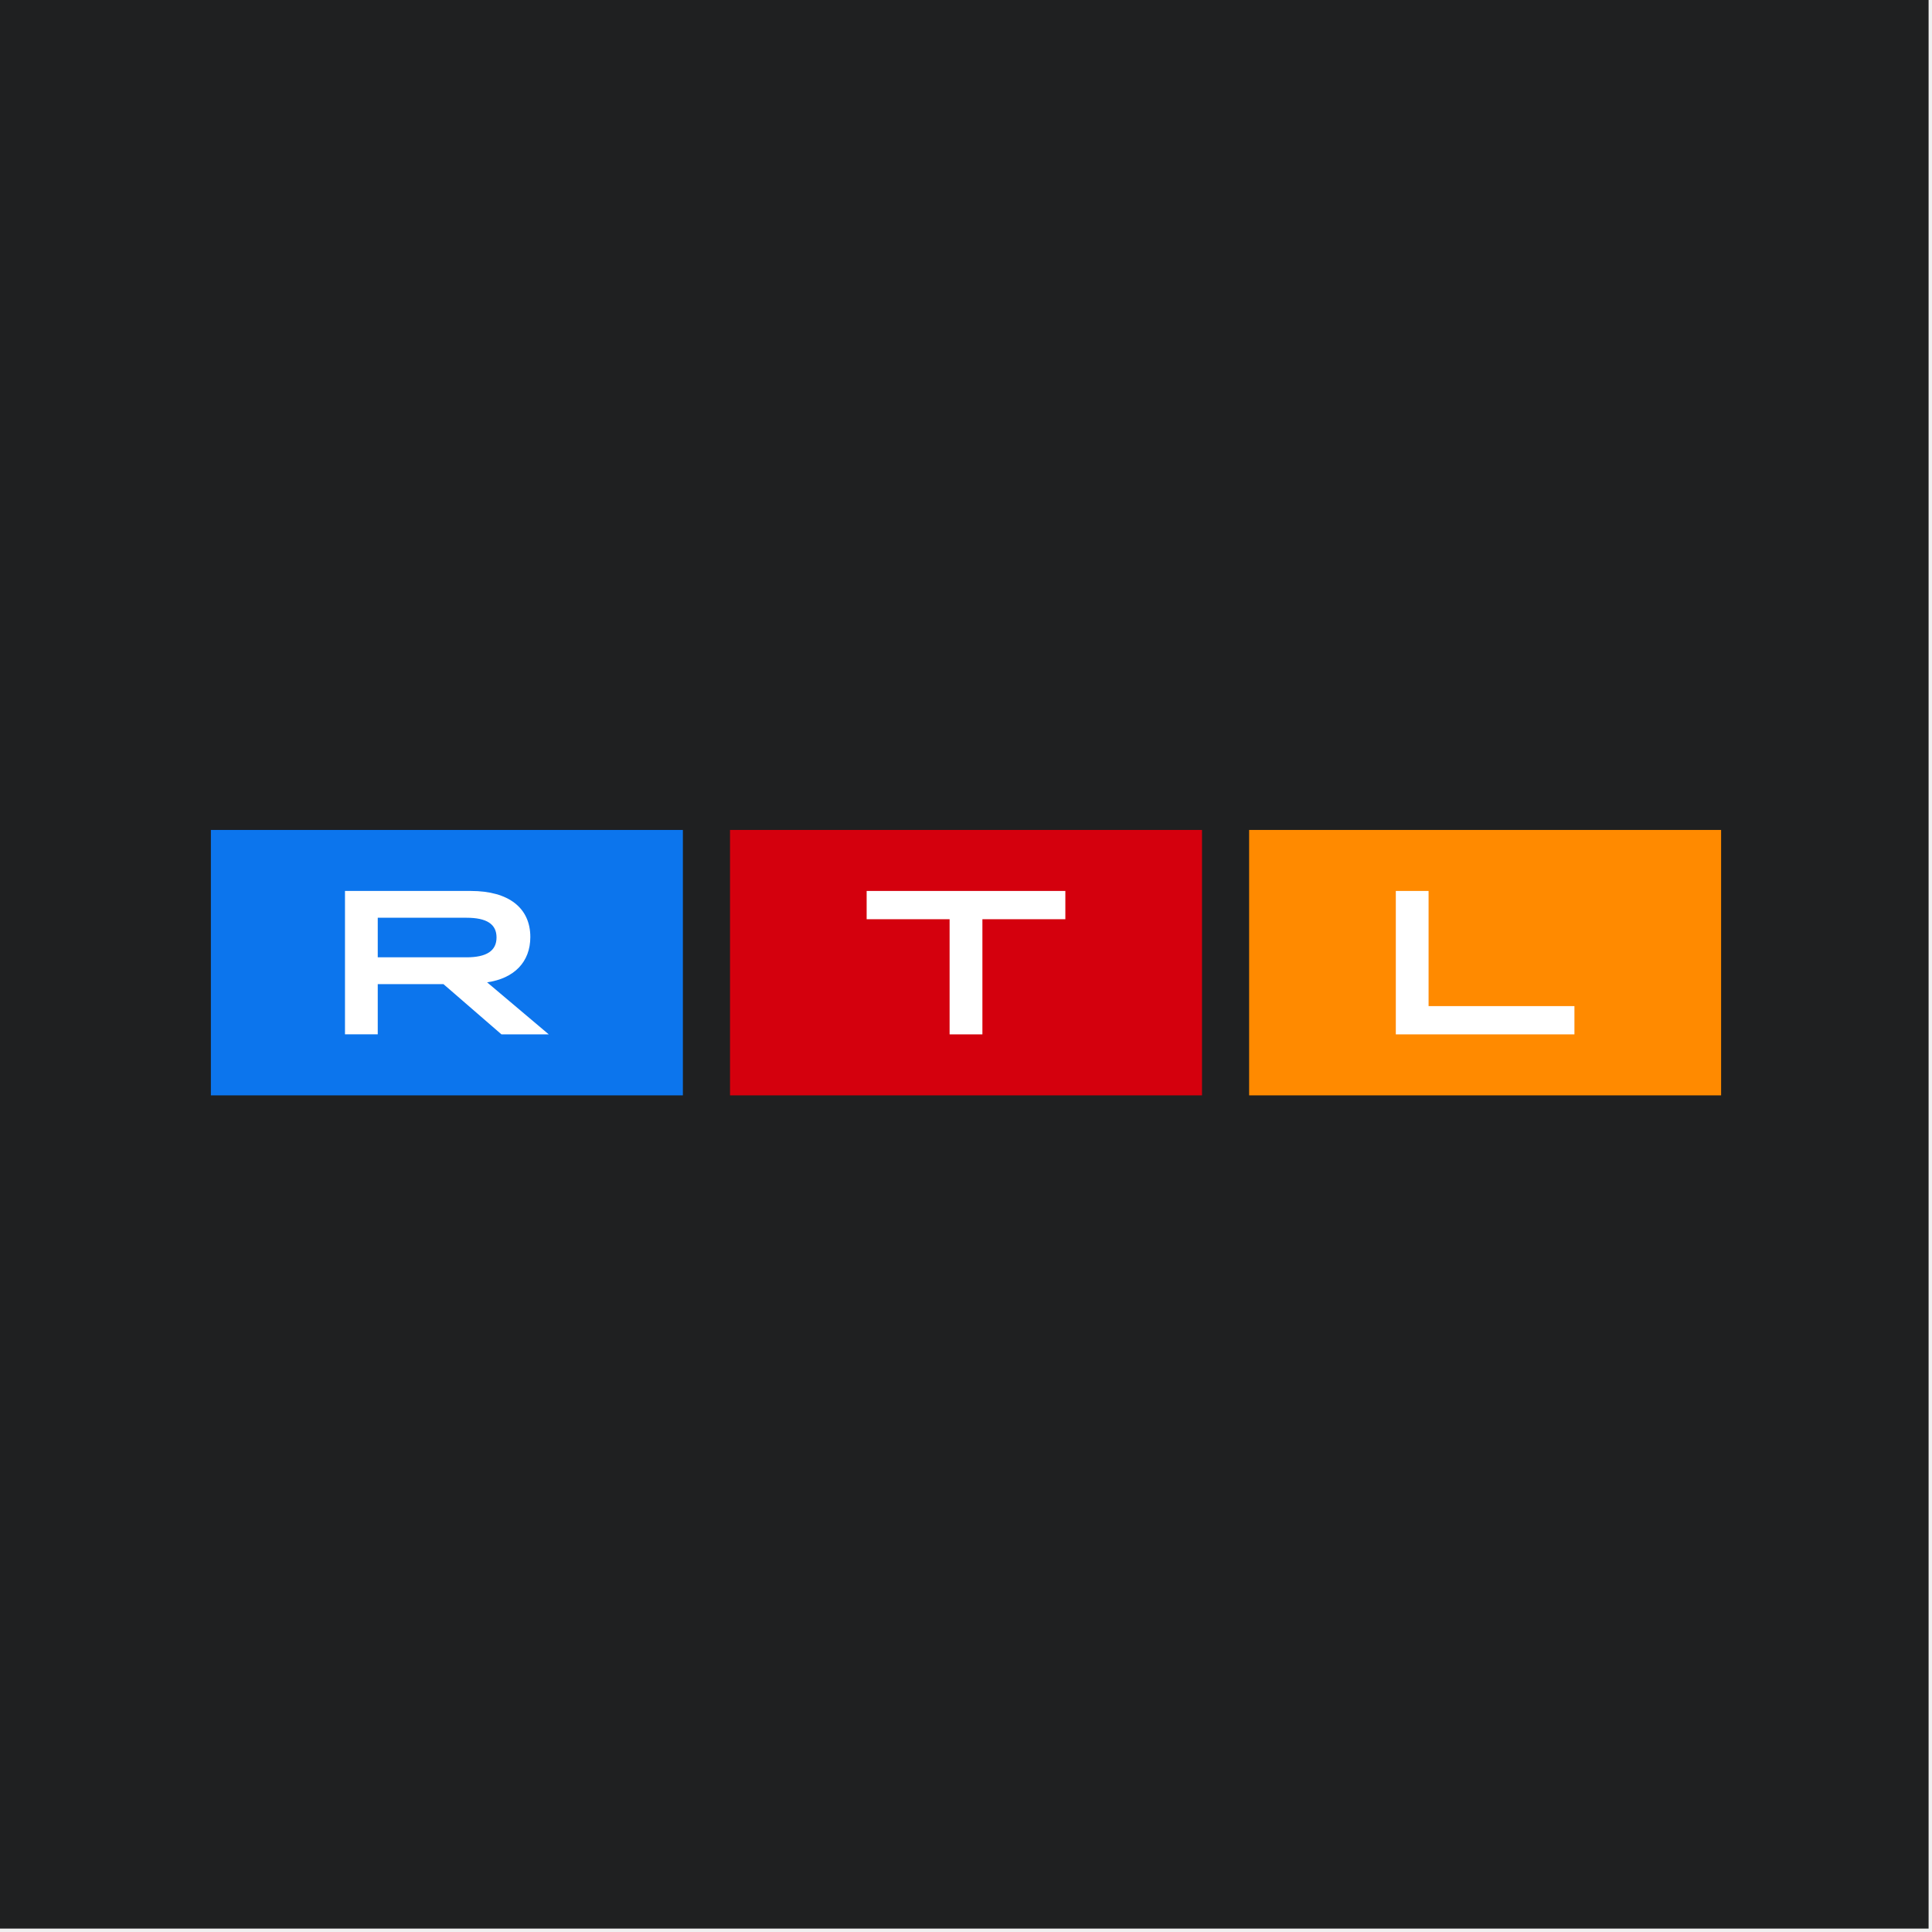
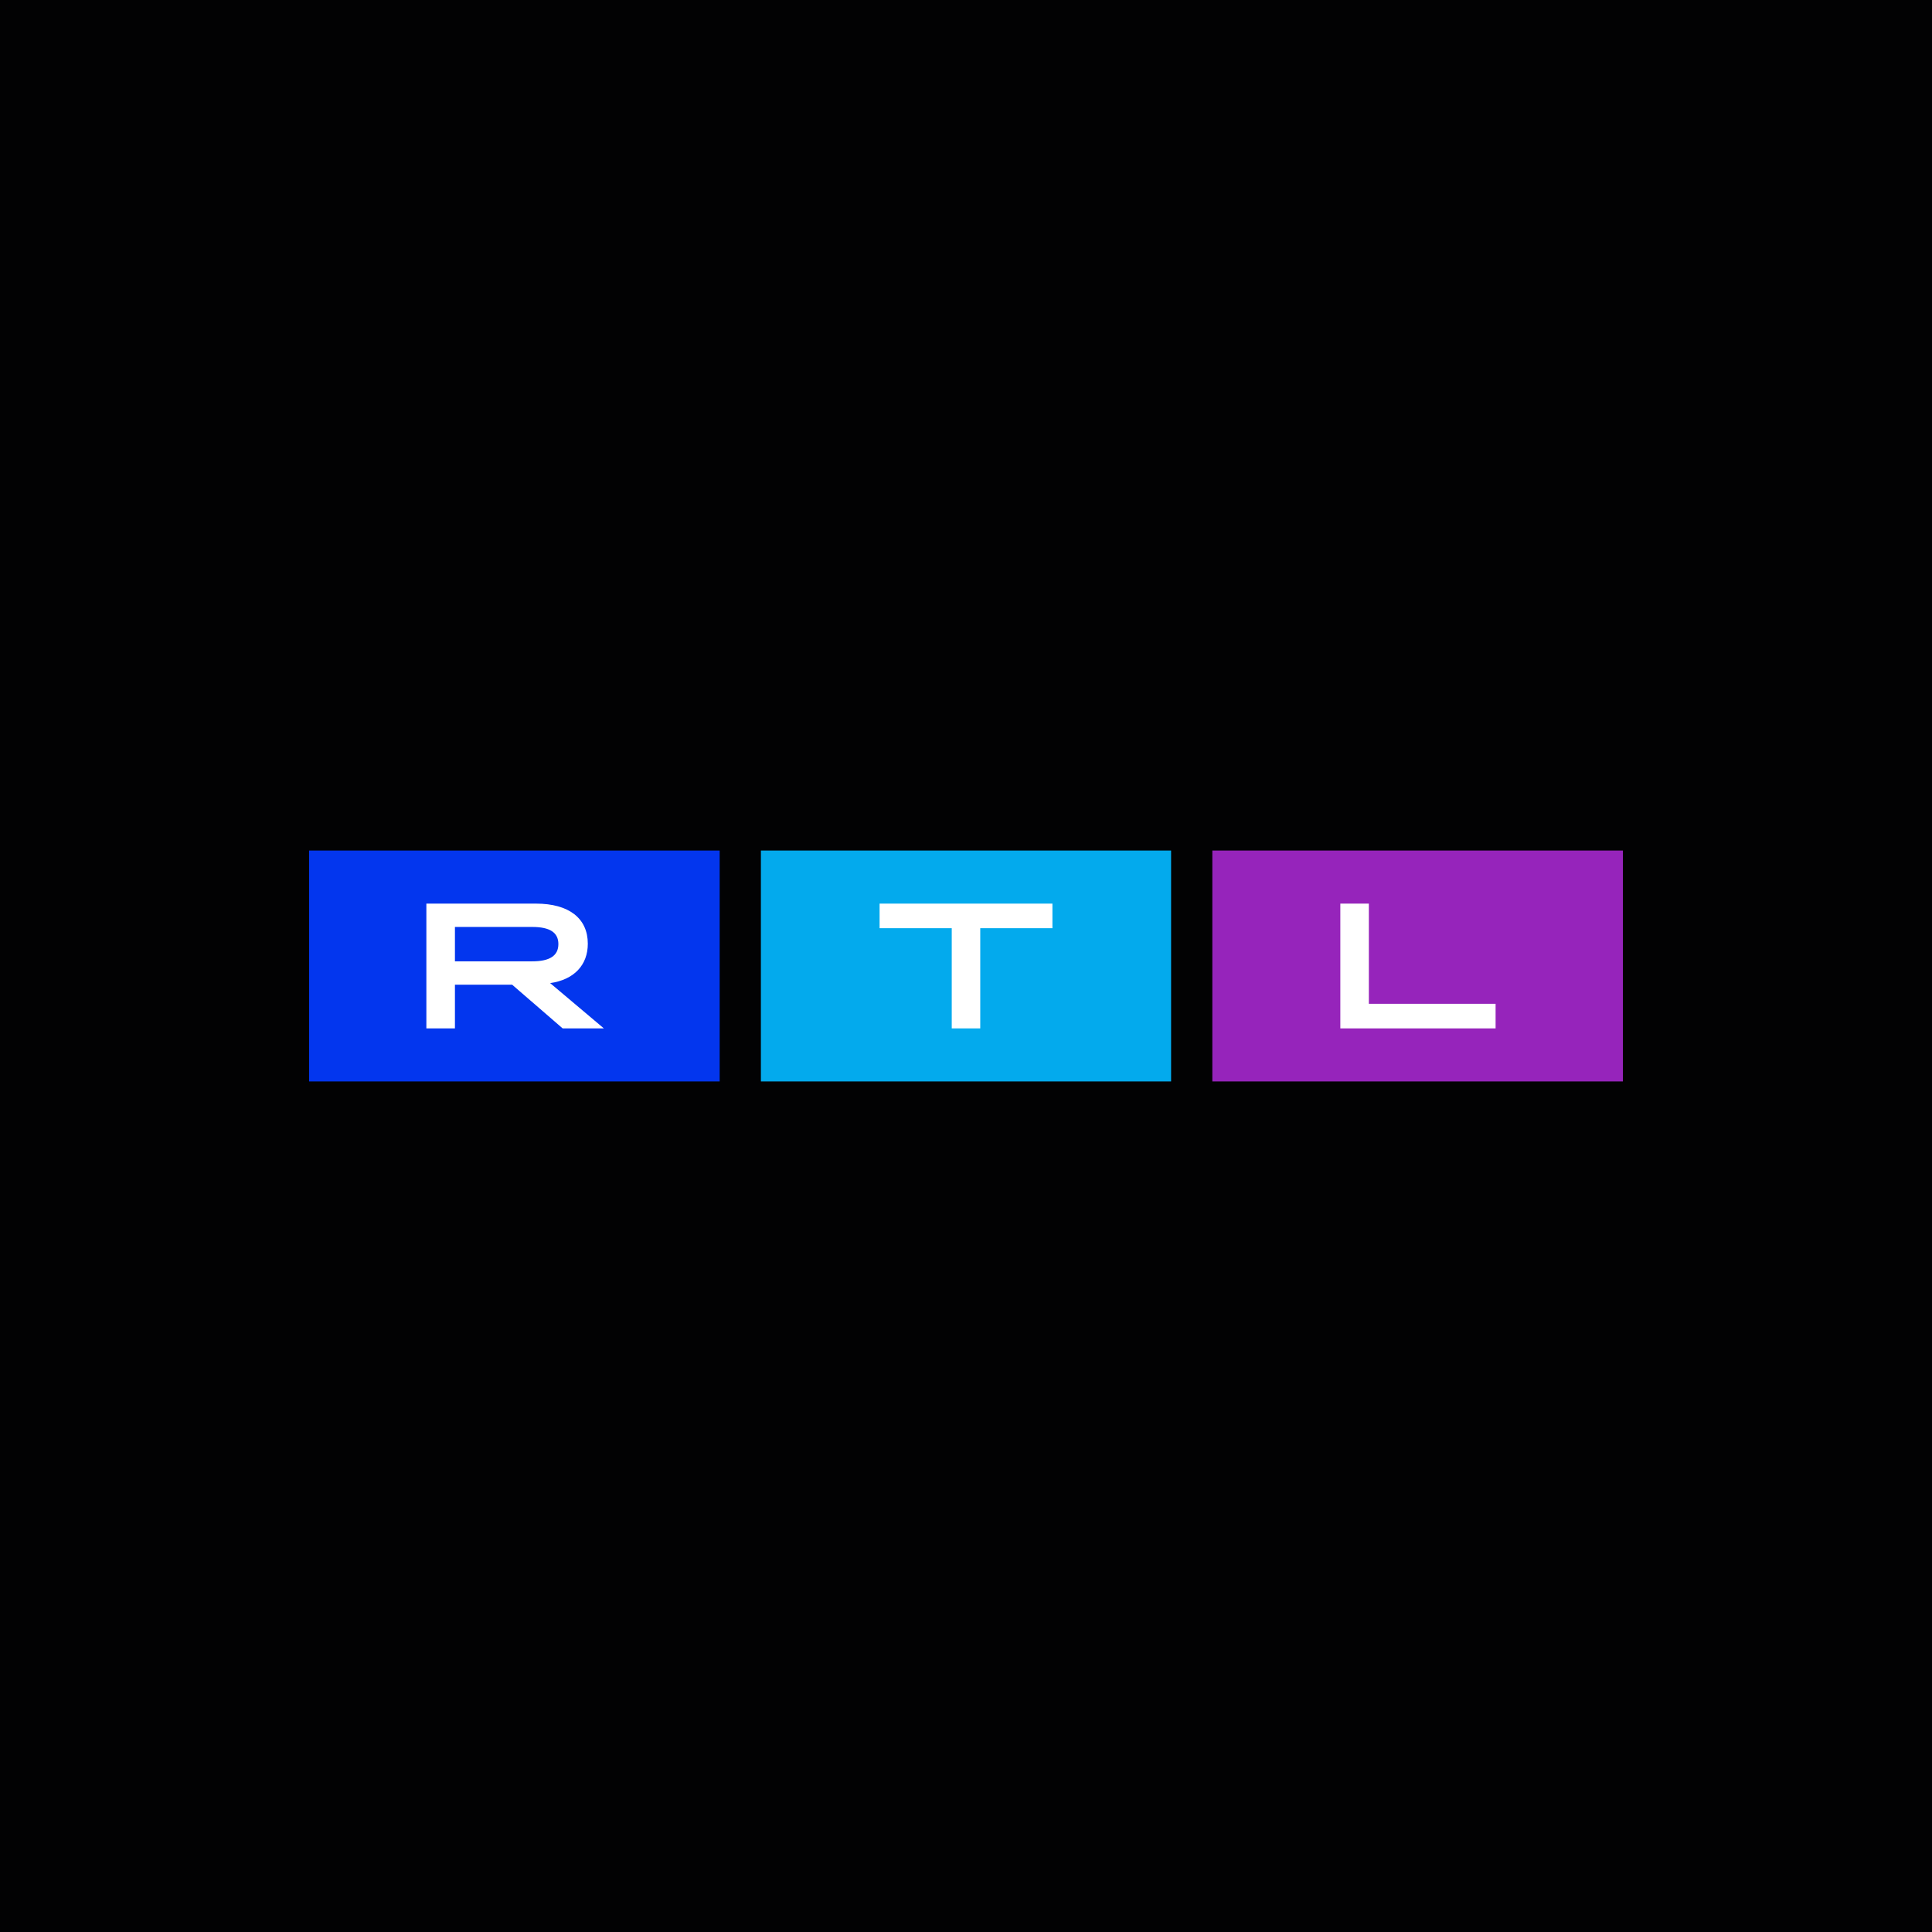
- <svg xmlns="http://www.w3.org/2000/svg" width="284" height="284" viewBox="0 0 284 284" fill="none">
-   <rect width="283.5" height="283.5" fill="#1F2021" />
-   <path d="M253 122H183.619V161.018H253V122Z" fill="#FF8A00" />
-   <path d="M205.182 130.968H209.998V147.895H231.438V152.05H205.182V130.968Z" fill="white" />
-   <path d="M176.693 122H107.312V161.018H176.693V122Z" fill="#D4000D" />
-   <path d="M139.589 135.124H127.396V130.968H156.604V135.124H144.411V152.05H139.589V135.124Z" fill="white" />
-   <path d="M100.381 122H31V161.018H100.381V122Z" fill="#0C75ED" />
-   <path d="M50.707 130.968H69.195C74.824 130.968 77.957 133.499 77.957 137.742C77.957 141.384 75.608 143.827 71.603 144.399L80.668 152.05H73.714L65.192 144.669H55.528V152.045H50.712V130.968H50.707ZM68.564 140.724C71.545 140.724 72.989 139.759 72.989 137.801C72.989 135.844 71.545 134.907 68.564 134.907H55.528V140.719H68.564V140.724Z" fill="white" />
+ <svg xmlns="http://www.w3.org/2000/svg" width="250" height="250" viewBox="0 0 250 250" fill="none">
+   <rect width="250" height="250" fill="#020203" />
+   <path d="M93.125 110.06H40V139.94H93.125V110.06Z" fill="#0336EE" />
+   <path fill-rule="evenodd" clip-rule="evenodd" d="M68.863 124.397C71.144 124.397 72.254 123.662 72.254 122.162C72.254 120.662 71.144 119.947 68.863 119.947H58.868V124.397H68.863ZM55.172 116.927H69.346C73.661 116.927 76.062 118.864 76.062 122.116C76.062 124.907 74.26 126.775 71.191 127.215L78.139 133.073H72.807L66.272 127.42H58.868V133.073H55.172V116.927Z" fill="white" />
+   <path d="M210 110.06H156.875V139.94H210V110.06Z" fill="#9624BB" />
+   <path fill-rule="evenodd" clip-rule="evenodd" d="M173.439 116.927H177.128V129.891H193.529V133.073H173.439V116.927Z" fill="white" />
+   <path d="M151.539 110.06H98.461V139.94H151.539V110.06Z" fill="#03AAED" />
+   <path fill-rule="evenodd" clip-rule="evenodd" d="M123.156 120.109H113.818V116.927H136.182V120.109H126.844V133.073H123.156V120.109Z" fill="white" />
</svg>
